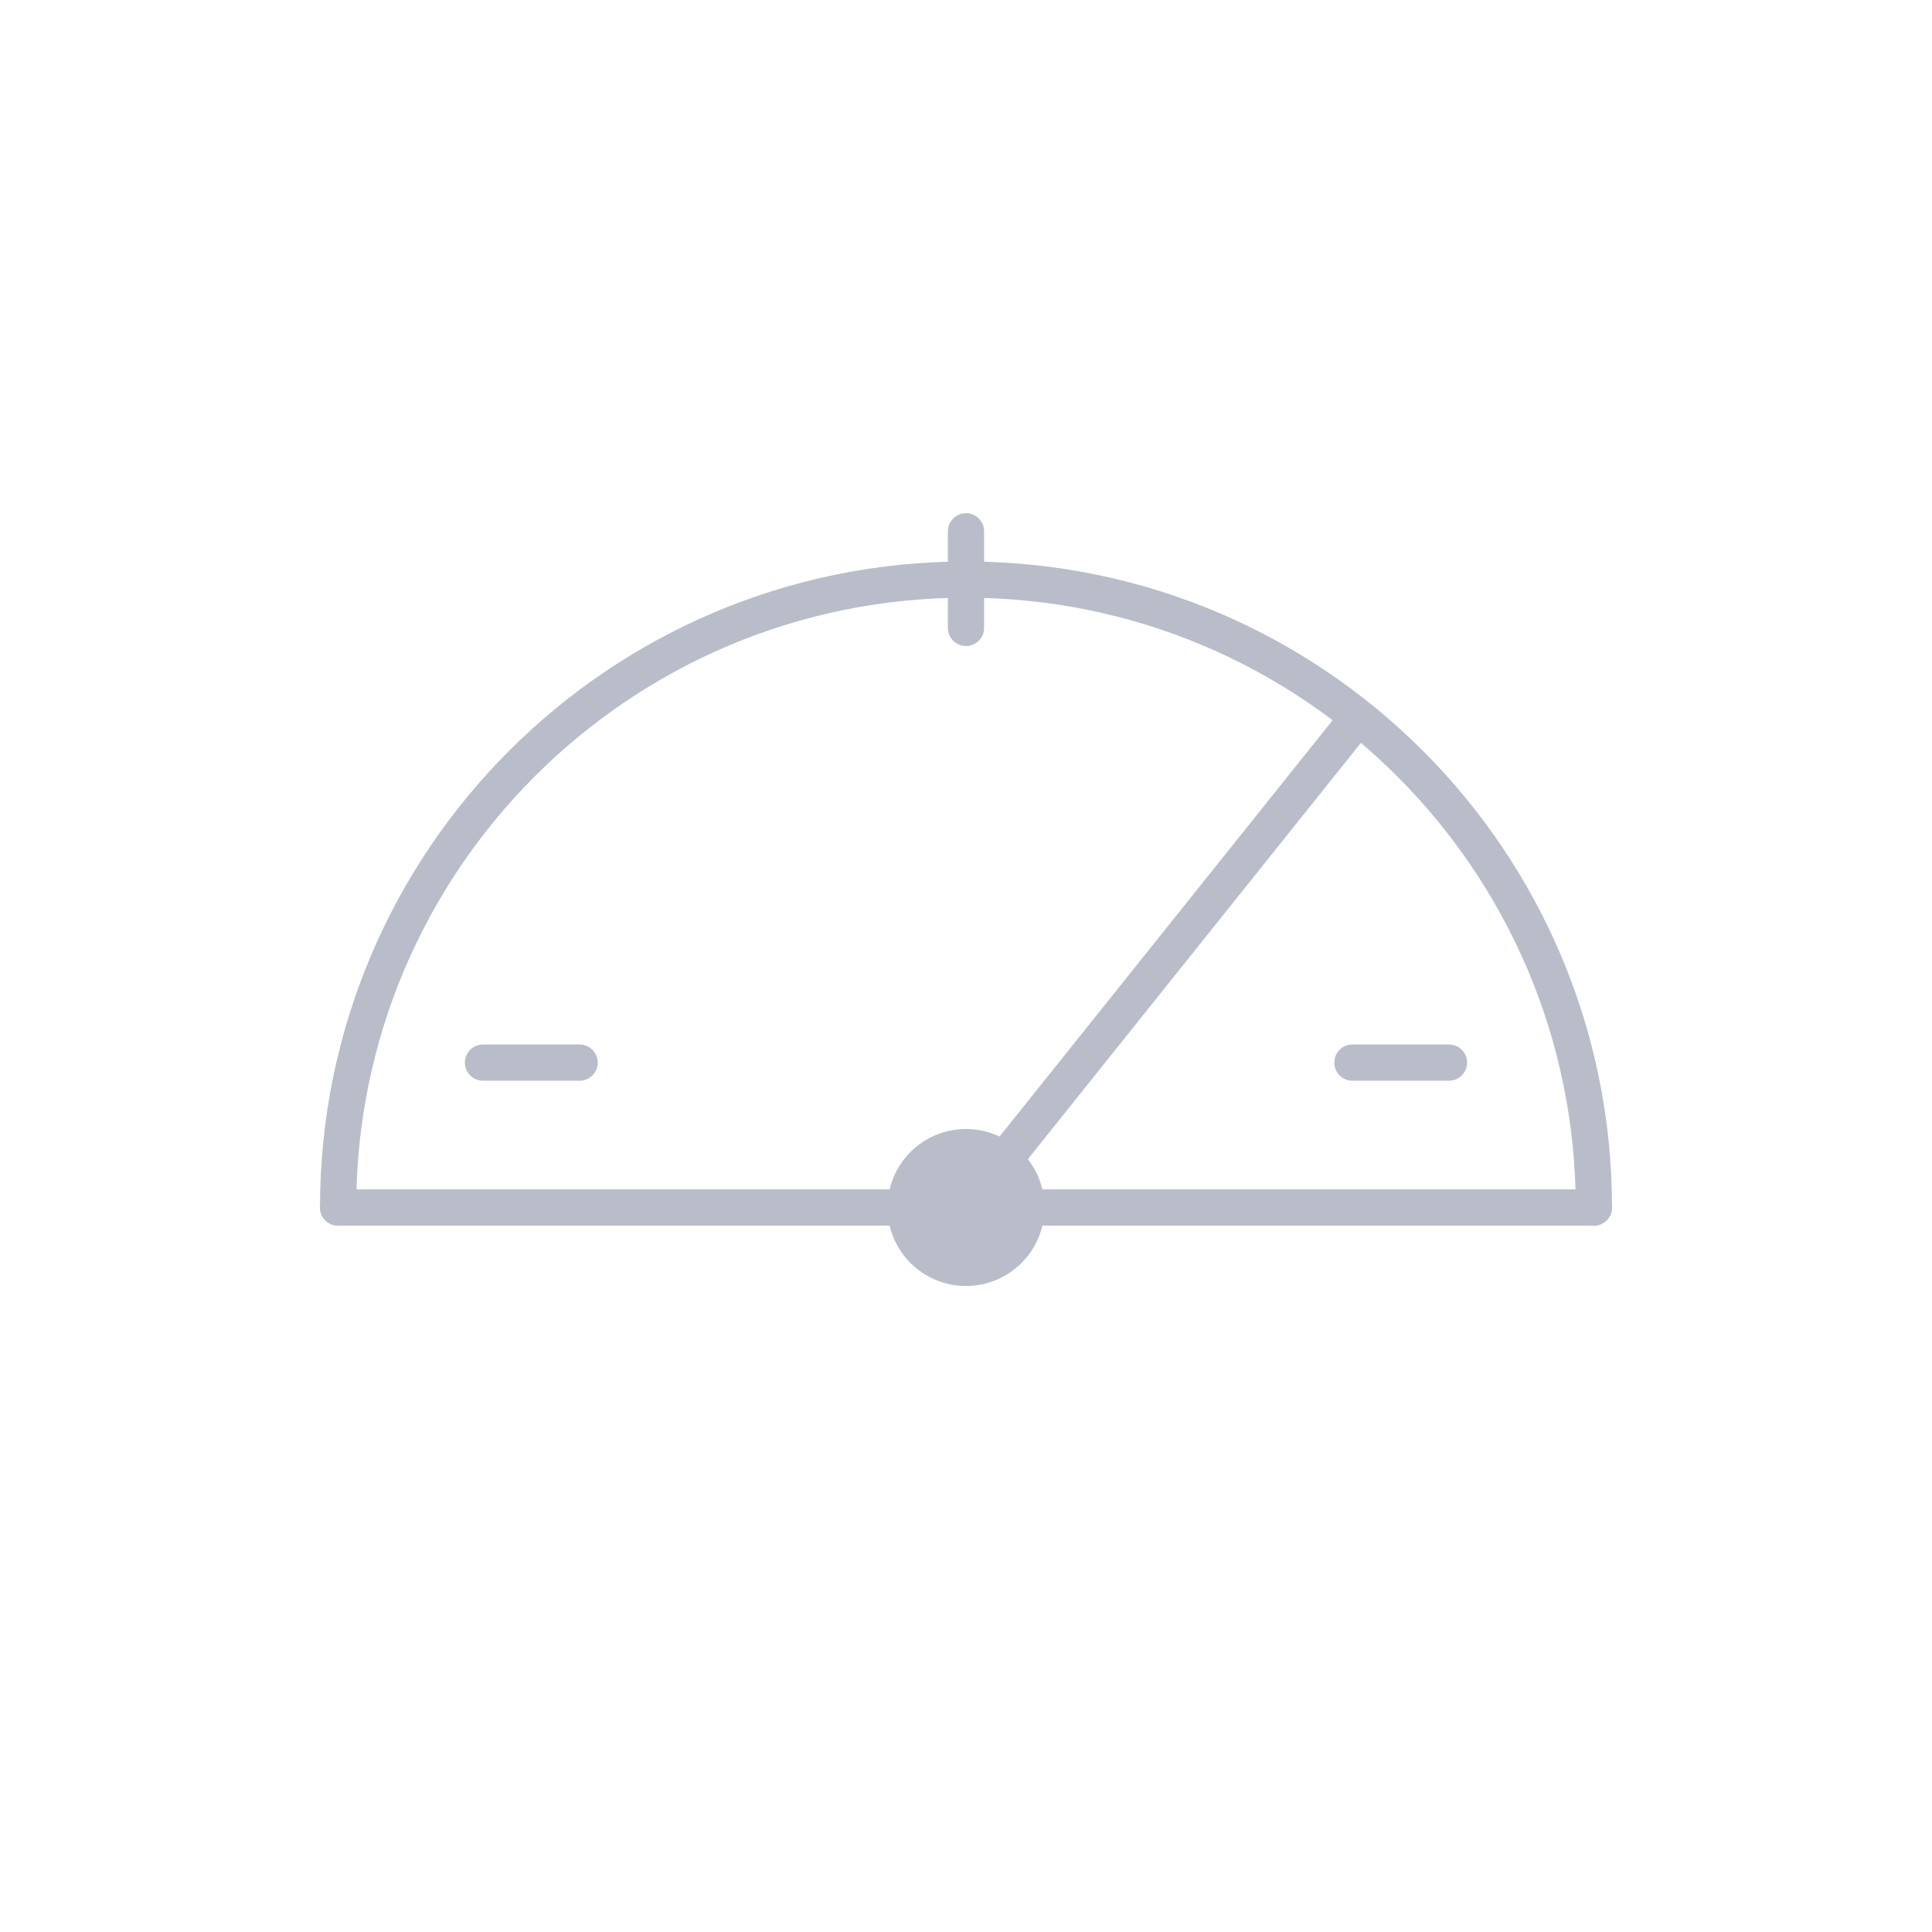
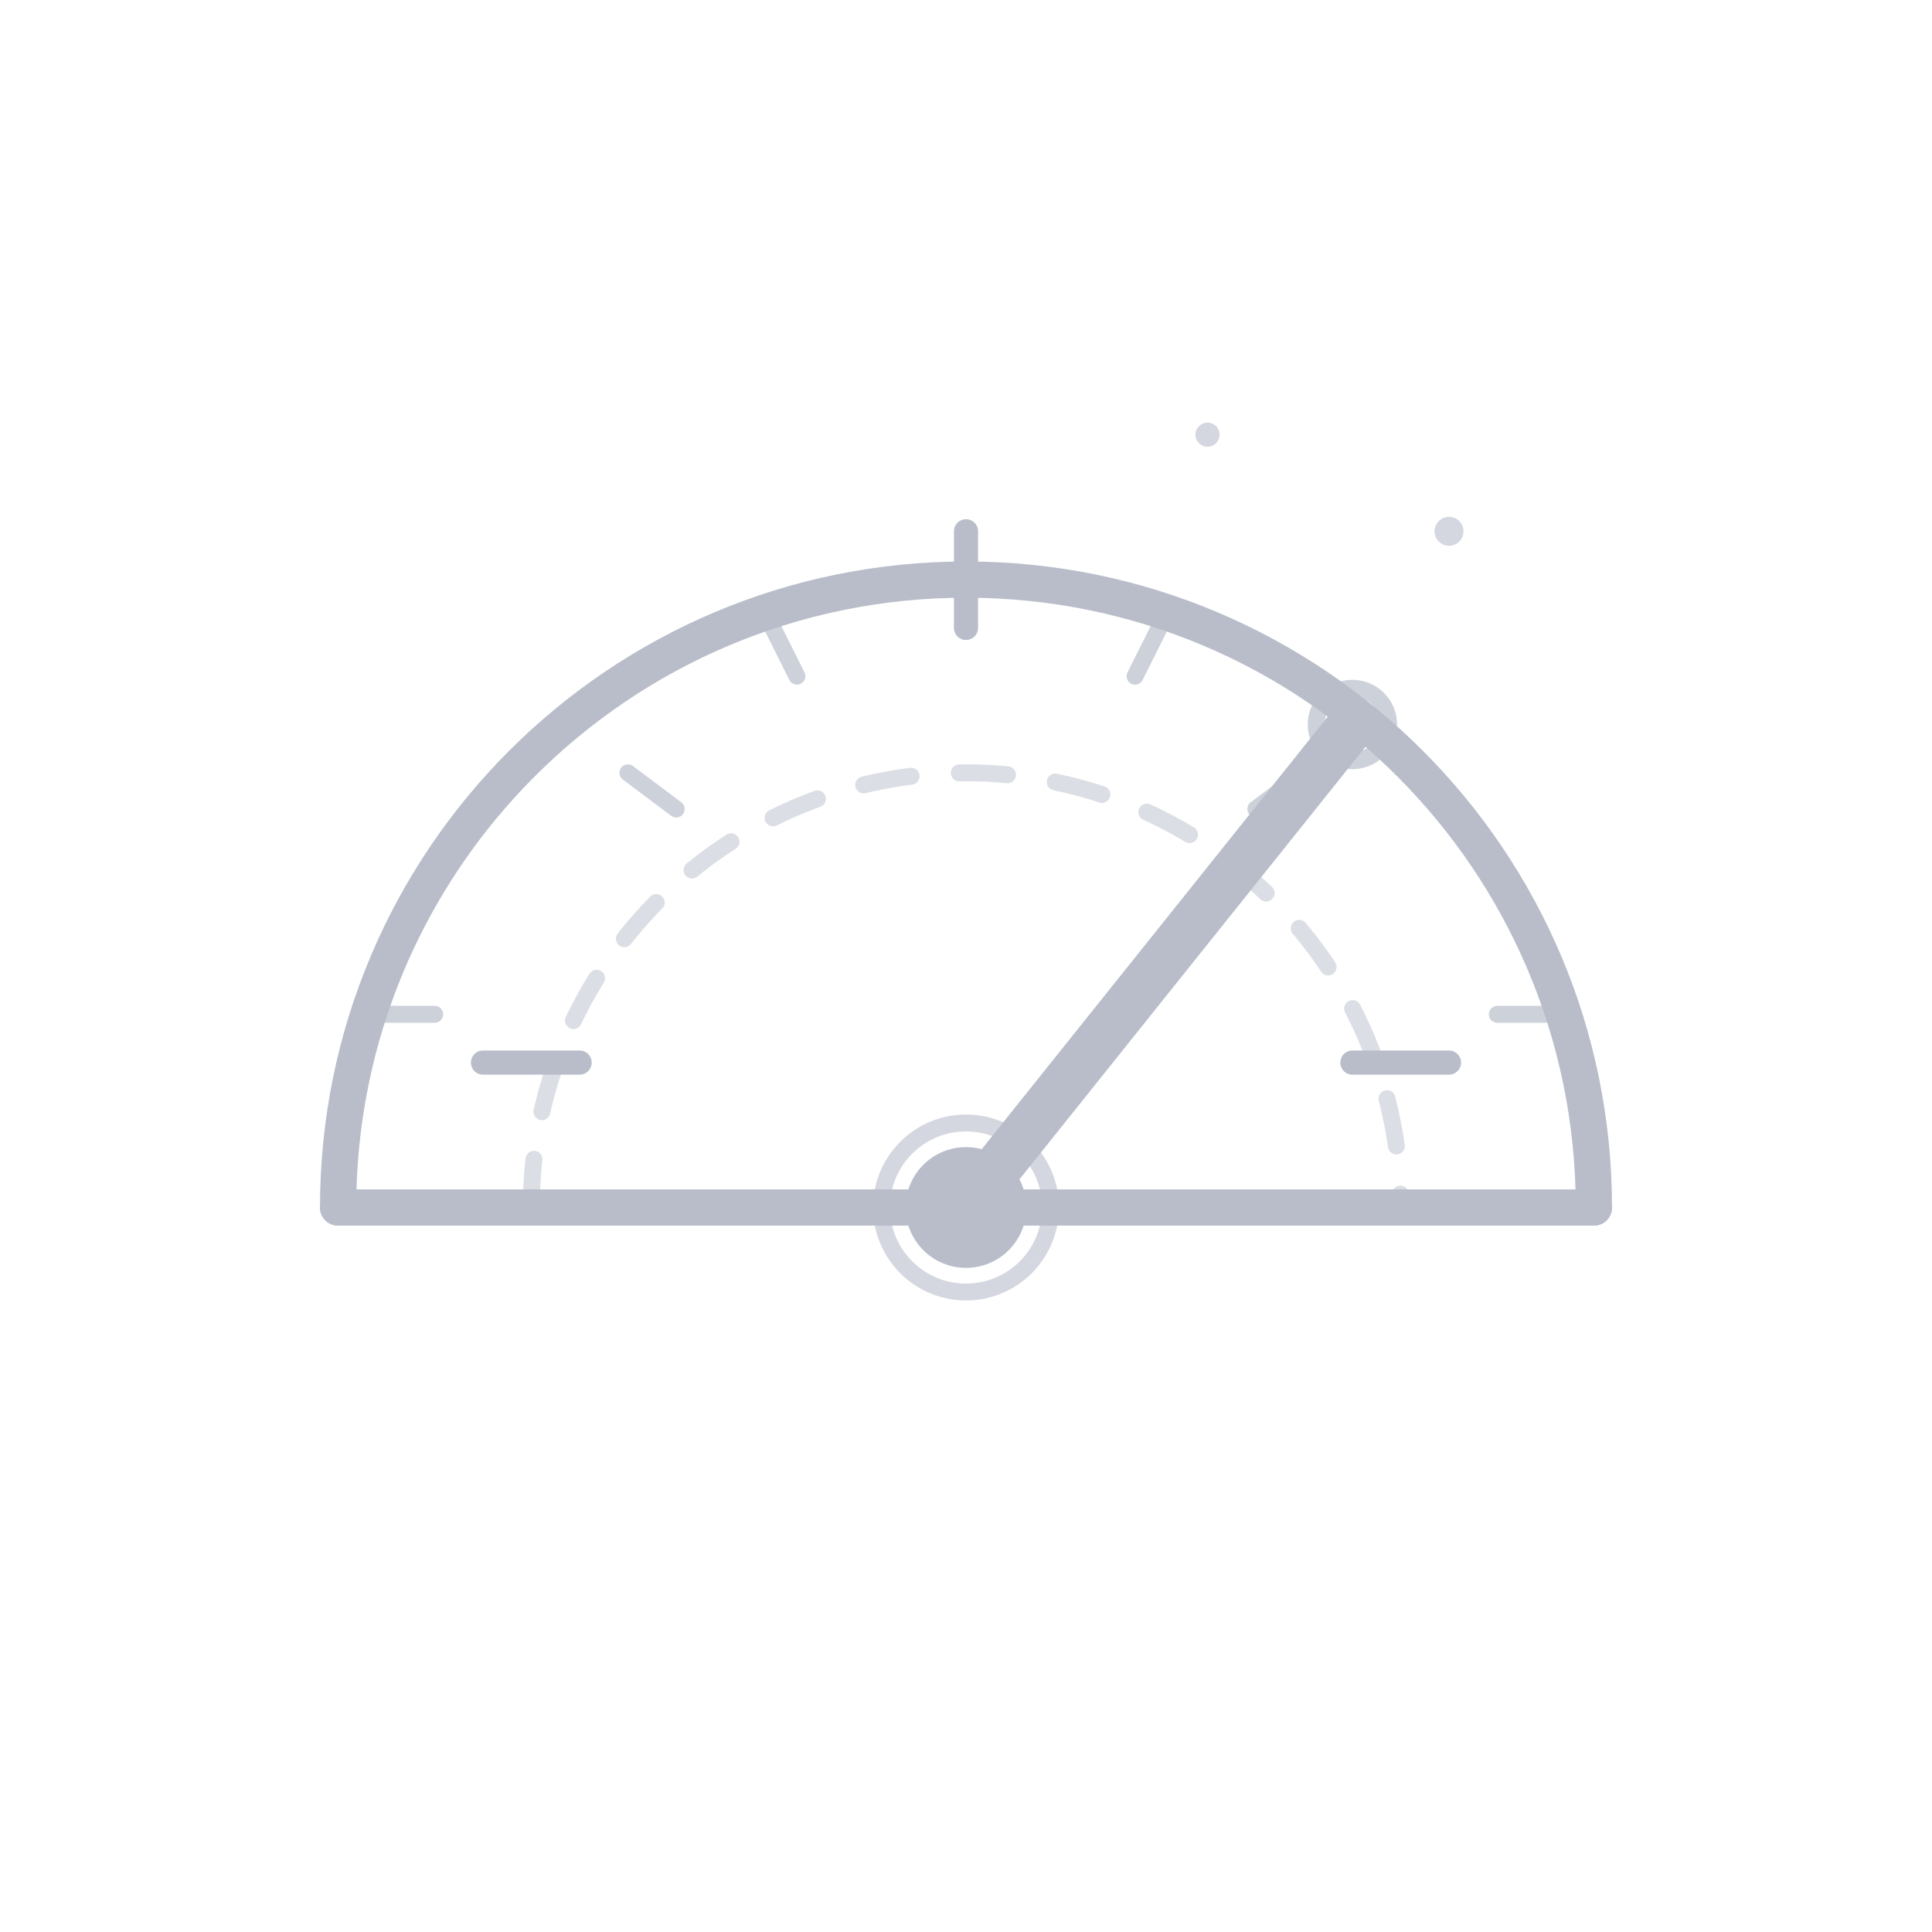
- <svg xmlns="http://www.w3.org/2000/svg" viewBox="0 0 80 80" fill="none" stroke="#B8BDC9" stroke-width="1.5" stroke-linecap="round" stroke-linejoin="round" role="img" aria-label="Controlling">
-   <path d="M14 50 a 26 26 0 0 1 52 0" />
-   <line x1="14" y1="50" x2="66" y2="50" />
-   <line x1="40" y1="50" x2="56" y2="30" />
-   <circle cx="40" cy="50" r="2.5" fill="#B8BDC9" />
-   <line x1="20" y1="44" x2="24" y2="44" />
-   <line x1="60" y1="44" x2="56" y2="44" />
-   <line x1="40" y1="22" x2="40" y2="26" />
+ <svg xmlns="http://www.w3.org/2000/svg" viewBox="0 0 80 80" fill="none" stroke="#B8BDC9" stroke-linecap="round" stroke-linejoin="round" role="img" aria-label="Controlling">
+   <path d="M14 50 a 26 26 0 0 1 52 0" stroke-width="1.5" />
+   <line x1="14" y1="50" x2="66" y2="50" stroke-width="1.5" />
+   <path d="M22 50 a 18 18 0 0 1 36 0" stroke-width="0.7" opacity="0.5" stroke-dasharray="2 2" />
+   <line x1="20" y1="44" x2="24" y2="44" stroke-width="1" />
+   <line x1="60" y1="44" x2="56" y2="44" stroke-width="1" />
+   <line x1="40" y1="22" x2="40" y2="26" stroke-width="1" />
+   <g stroke-width="0.7" opacity="0.7">
+     <line x1="16" y1="42" x2="18" y2="42" />
+     <line x1="62" y1="42" x2="64" y2="42" />
+     <line x1="26" y1="32" x2="28" y2="33.5" />
+     <line x1="54" y1="32" x2="52" y2="33.5" />
+     <line x1="32" y1="26" x2="33" y2="28" />
+     <line x1="48" y1="26" x2="47" y2="28" />
+   </g>
+   <line x1="40" y1="50" x2="56" y2="30" stroke-width="2" />
+   <circle cx="40" cy="50" r="2.5" fill="#B8BDC9" stroke="none" />
+   <circle cx="40" cy="50" r="3.5" stroke-width="0.7" opacity="0.6" />
+   <circle cx="56" cy="30" r="1.5" stroke-width="0.7" opacity="0.7" />
+   <g fill="#B8BDC9" stroke="none" opacity="0.6">
+     <circle cx="60" cy="22" r="0.6" />
+     <circle cx="50" cy="18" r="0.5" />
+   </g>
</svg>
